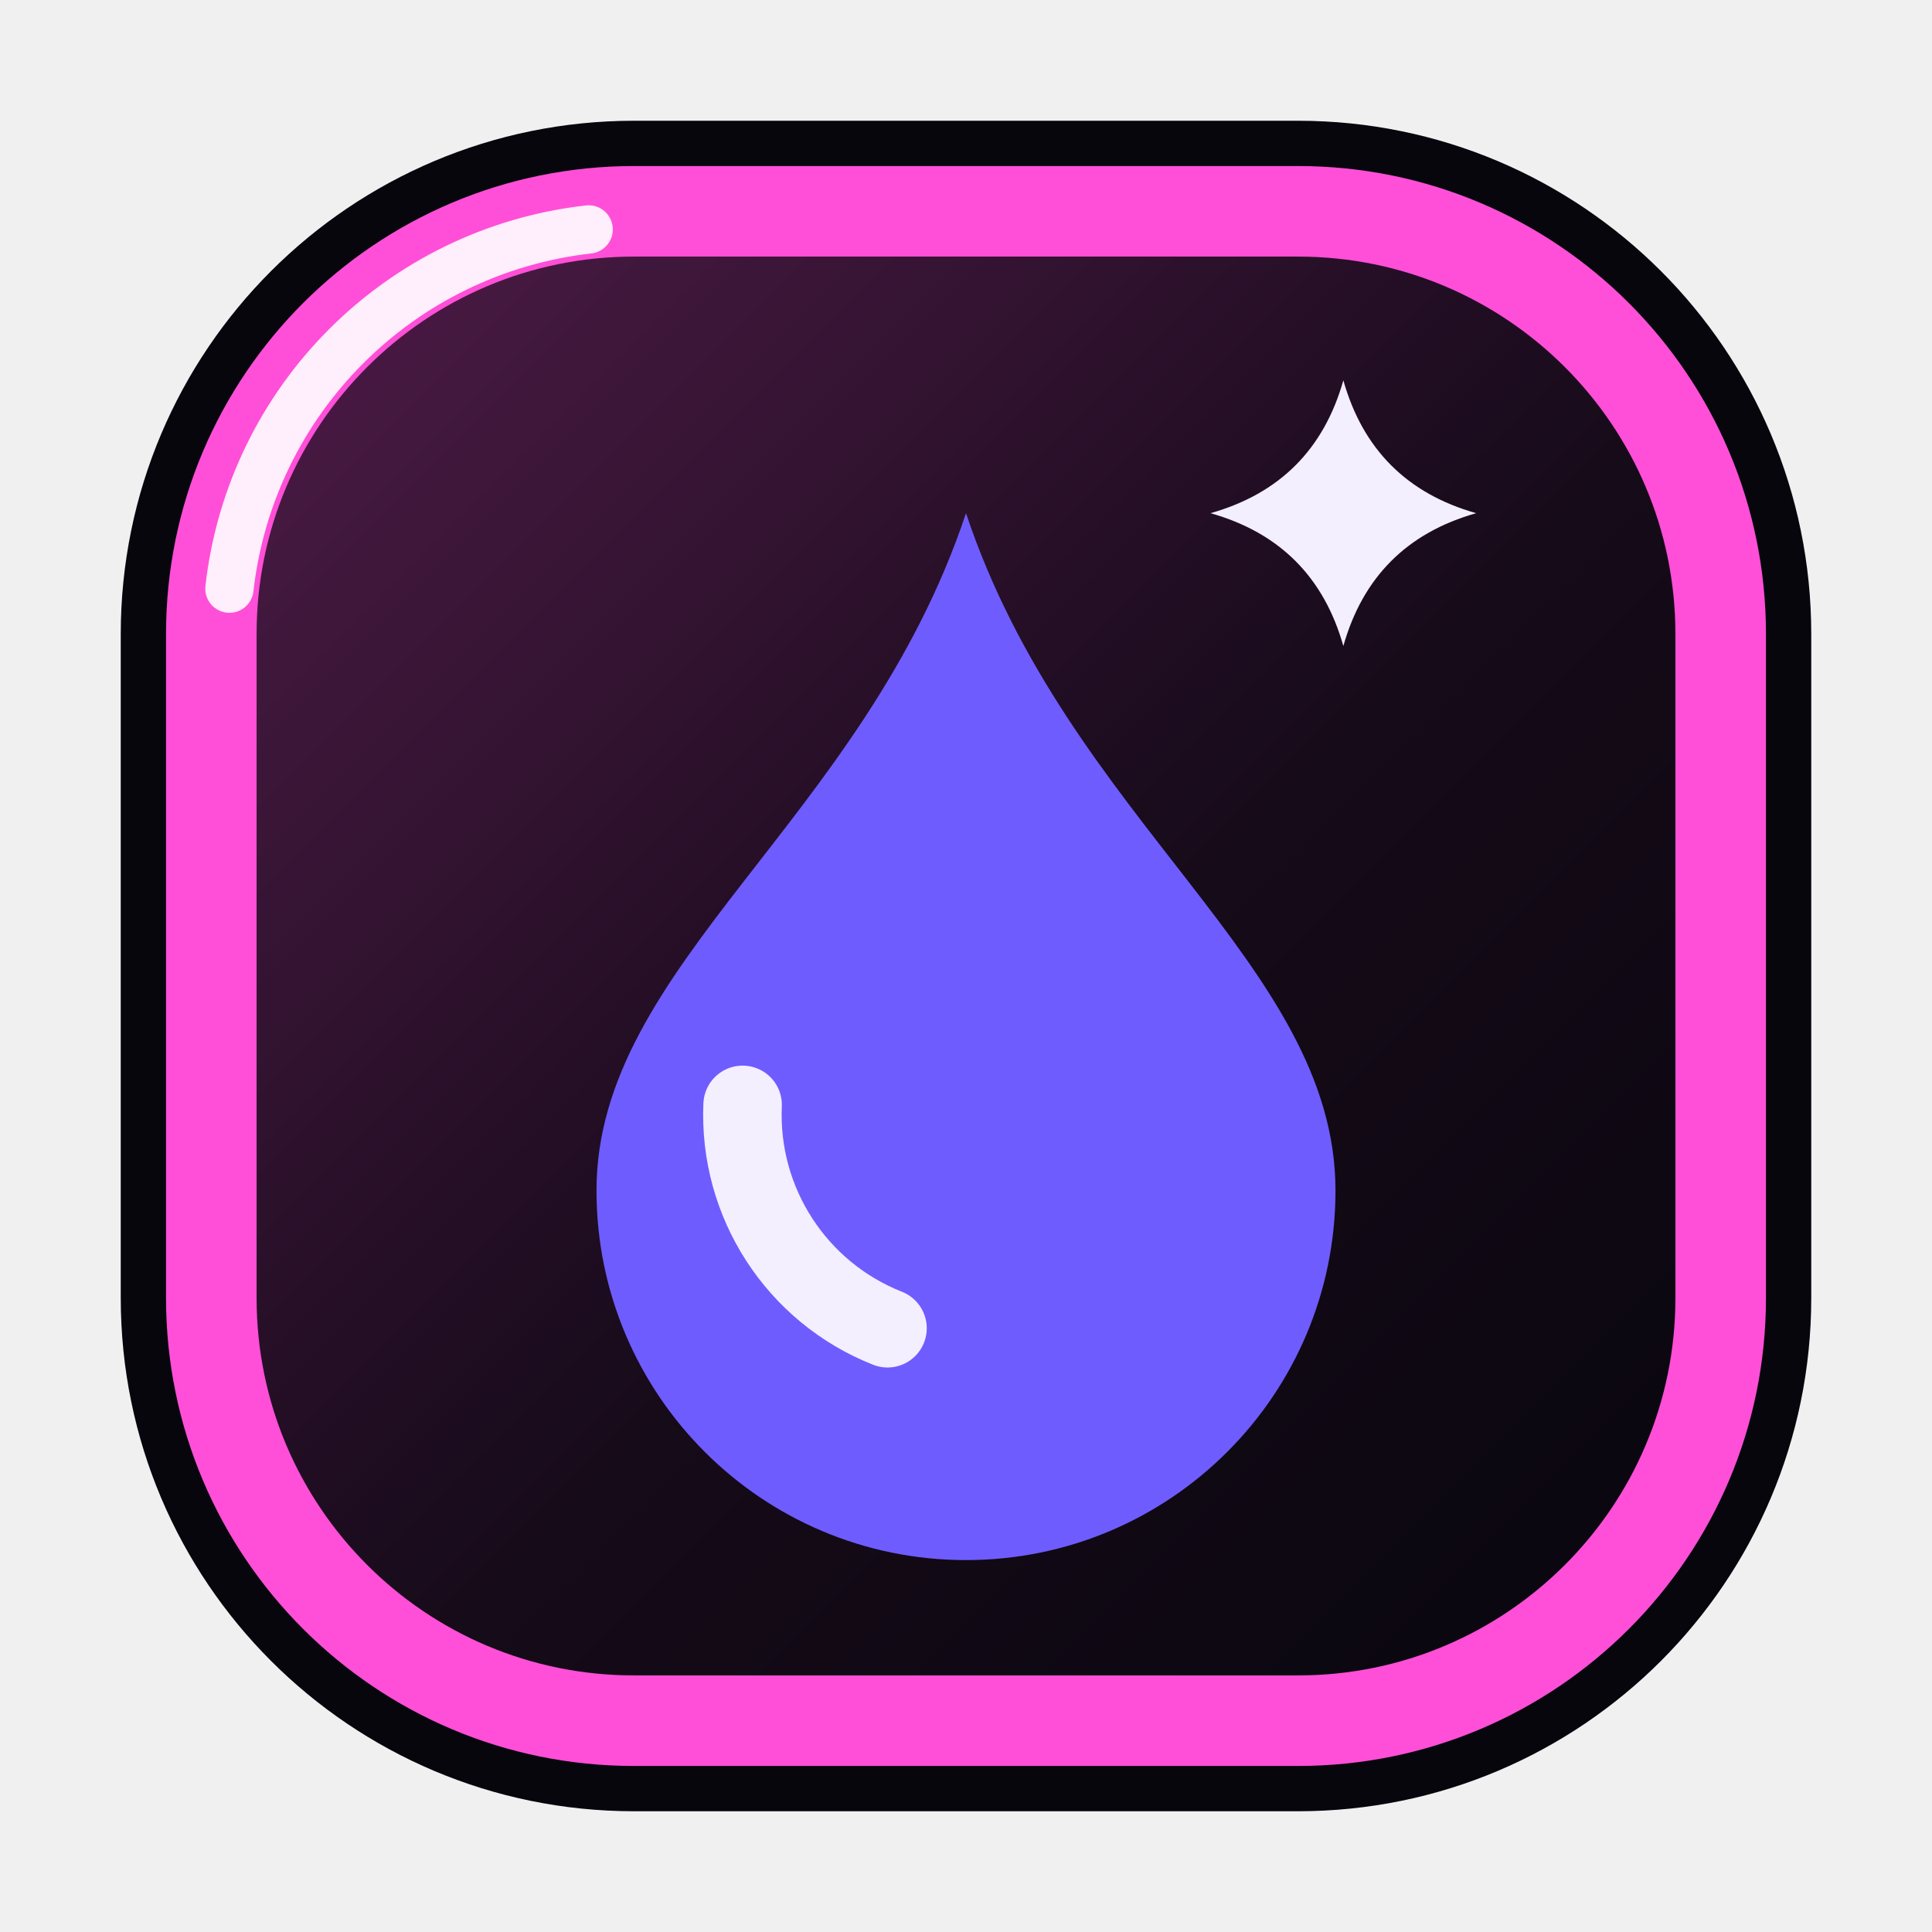
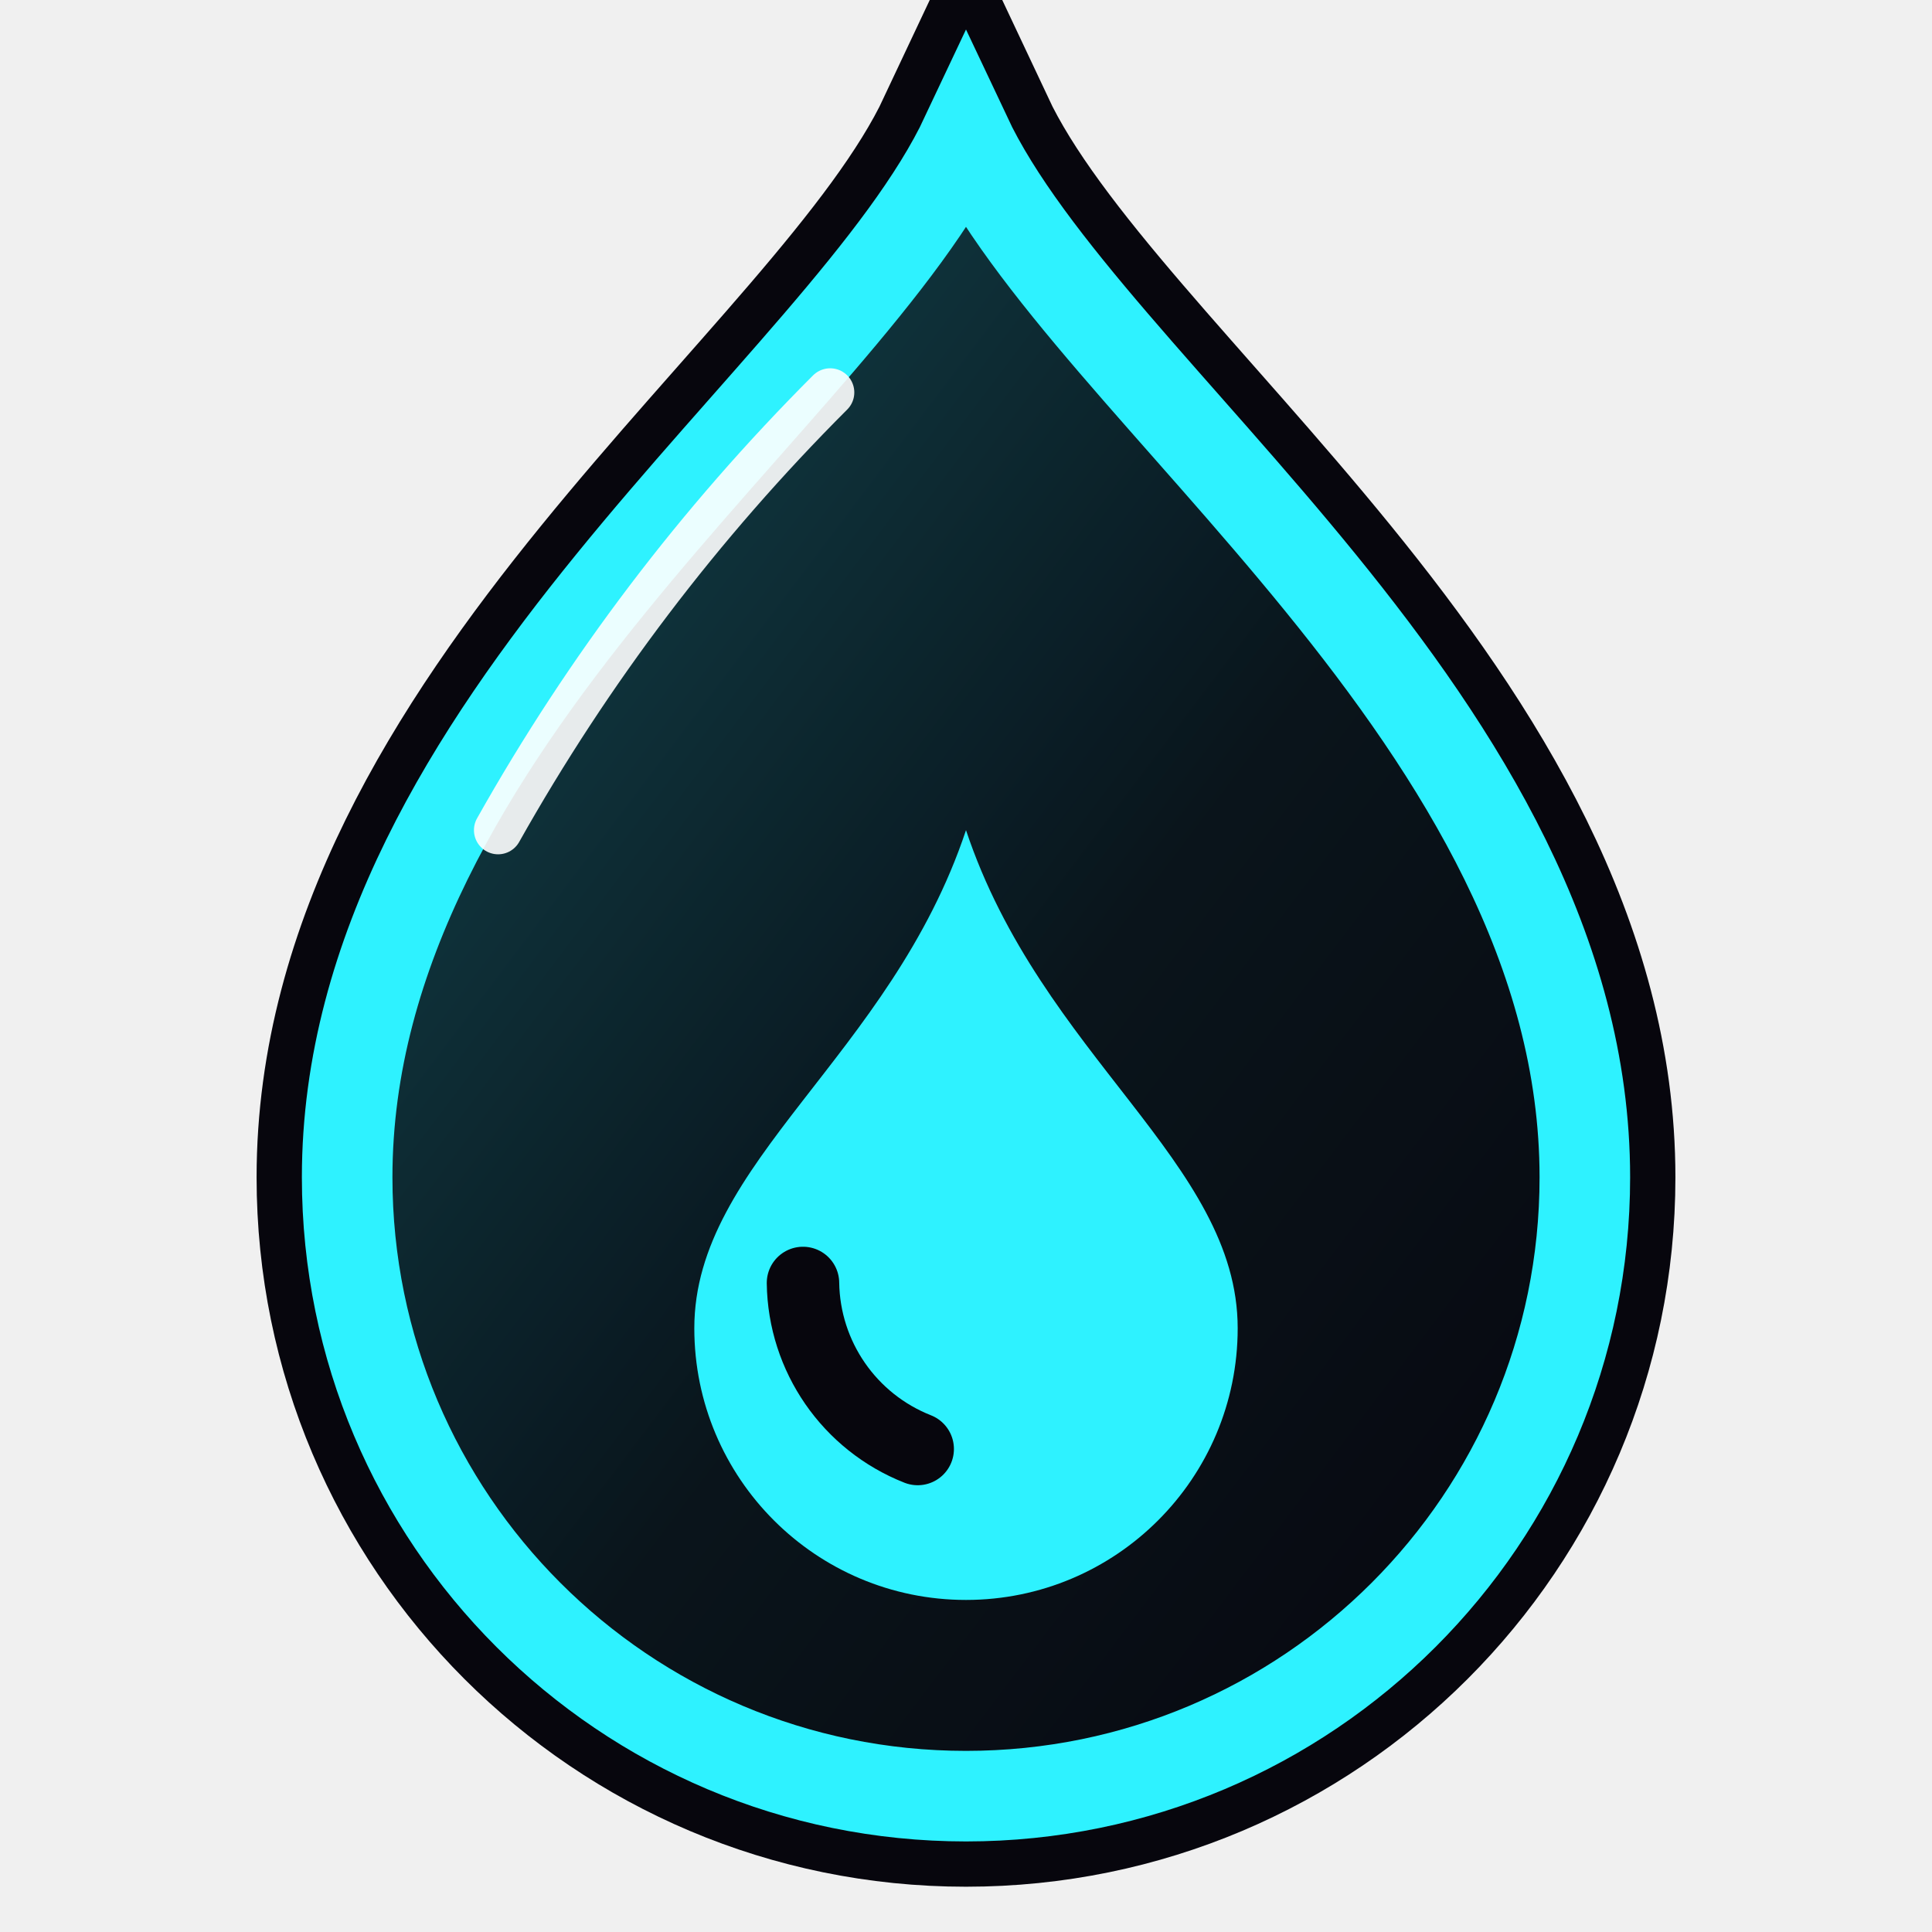
<svg xmlns="http://www.w3.org/2000/svg" viewBox="0 0 64 64" width="64" height="64">
  <defs>
    <linearGradient id="core-coolant" x1="0" y1="0" x2="1" y2="1">
-       <stop offset="0" stop-color="#ff4fd8" stop-opacity=".30" />
-       <stop offset=".55" stop-color="#ff4fd8" stop-opacity=".06" />
-       <stop offset="1" stop-color="#ff4fd8" stop-opacity="0" />
+       <stop offset="0" stop-color="#2ef2ff" stop-opacity=".30" />
+       <stop offset=".55" stop-color="#2ef2ff" stop-opacity=".06" />
+       <stop offset="1" stop-color="#2ef2ff" stop-opacity="0" />
    </linearGradient>
  </defs>
-   <rect x="7" y="7" width="50" height="50" rx="14" fill="none" stroke="#07060d" stroke-width="6" />
-   <rect x="7" y="7" width="50" height="50" rx="14" fill="#07060d" />
-   <rect x="7" y="7" width="50" height="50" rx="14" fill="url(#core-coolant)" />
-   <rect x="7" y="7" width="50" height="50" rx="14" fill="none" stroke="#ff4fd8" stroke-width="3" />
-   <path d="M7.6 19.5A13.5 13.5 0 0 1 19.5 7.6" stroke="#fff" stroke-width="1.6" stroke-linecap="round" fill="none" opacity=".9" />
-   <path d="M32 17C35.4 27.2 44.24 31.96 44.24 39.44A12.24 12.24 0 0 1 19.76 39.44C19.76 31.96 28.6 27.2 32 17Z" fill="#6f5cff" />
-   <path d="M24.6 36.6A7.6 7.6 0 0 0 29.4 44" stroke="#f3efff" stroke-width="2.6" stroke-linecap="round" stroke-linejoin="round" fill="none" />
-   <path fill="#f3efff" d="M44.5 12.6Q45.47 16.03 48.9 17Q45.47 17.97 44.5 21.4Q43.53 17.97 40.1 17Q43.53 16.03 44.5 12.6Z" />
+   <path d="M32 4.5C36 13 52.5 24 52.5 39A20.5 20.5 0 0 1 11.5 39C11.5 24 28 13 32 4.5Z" fill="none" stroke="#07060d" stroke-width="6" />
+   <path d="M32 4.5C36 13 52.5 24 52.5 39A20.5 20.5 0 0 1 11.5 39C11.5 24 28 13 32 4.5Z" fill="#07060d" />
+   <path d="M32 4.5C36 13 52.5 24 52.5 39A20.5 20.5 0 0 1 11.5 39C11.5 24 28 13 32 4.5Z" fill="url(#core-coolant)" />
+   <path d="M32 4.5C36 13 52.5 24 52.5 39A20.5 20.5 0 0 1 11.5 39C11.5 24 28 13 32 4.5Z" fill="none" stroke="#2ef2ff" stroke-width="3" />
+   <path d="M16.5 27.5Q21 19.5 27.5 13" stroke="#fff" stroke-width="1.6" stroke-linecap="round" fill="none" opacity=".9" />
+   <path d="M32 27.5C34.5 35 41 38.5 41 44A9 9 0 0 1 23 44C23 38.5 29.5 35 32 27.5Z" fill="#2ef2ff" />
+   <path d="M26.6 42.5A6 6 0 0 0 30.4 48" stroke="#07060d" stroke-width="2.4" stroke-linecap="round" stroke-linejoin="round" fill="none" />
</svg>
